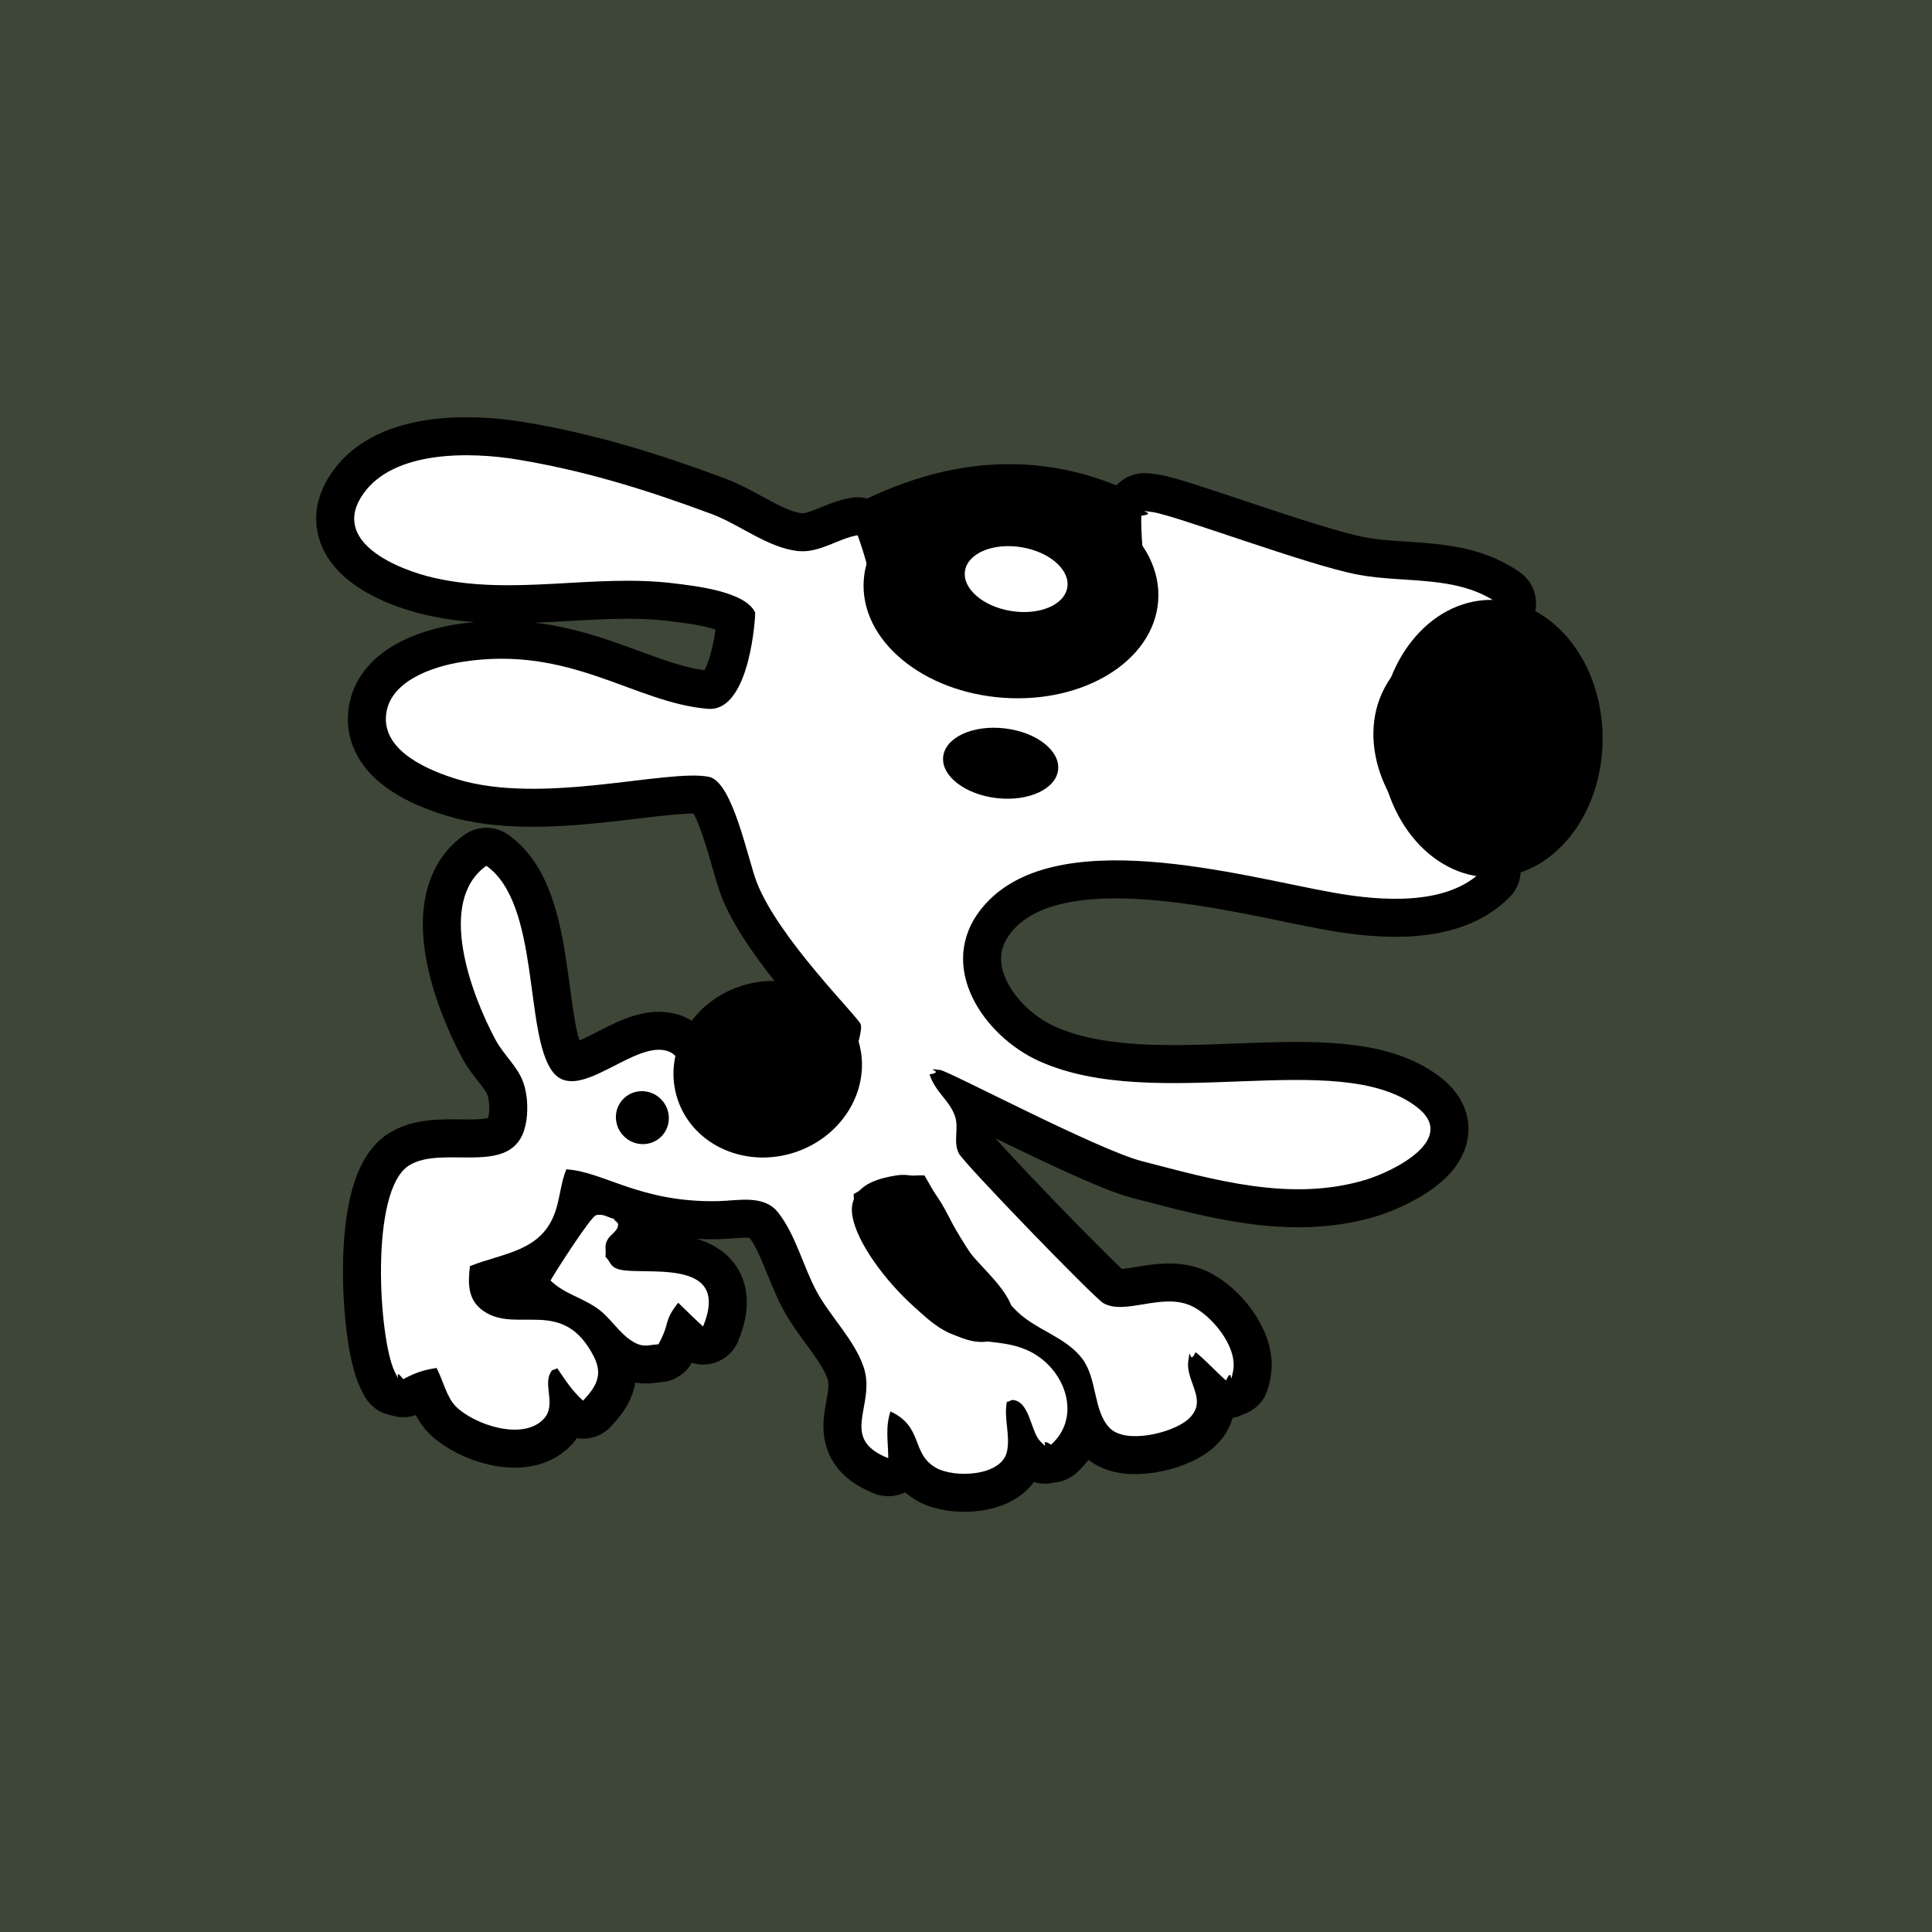
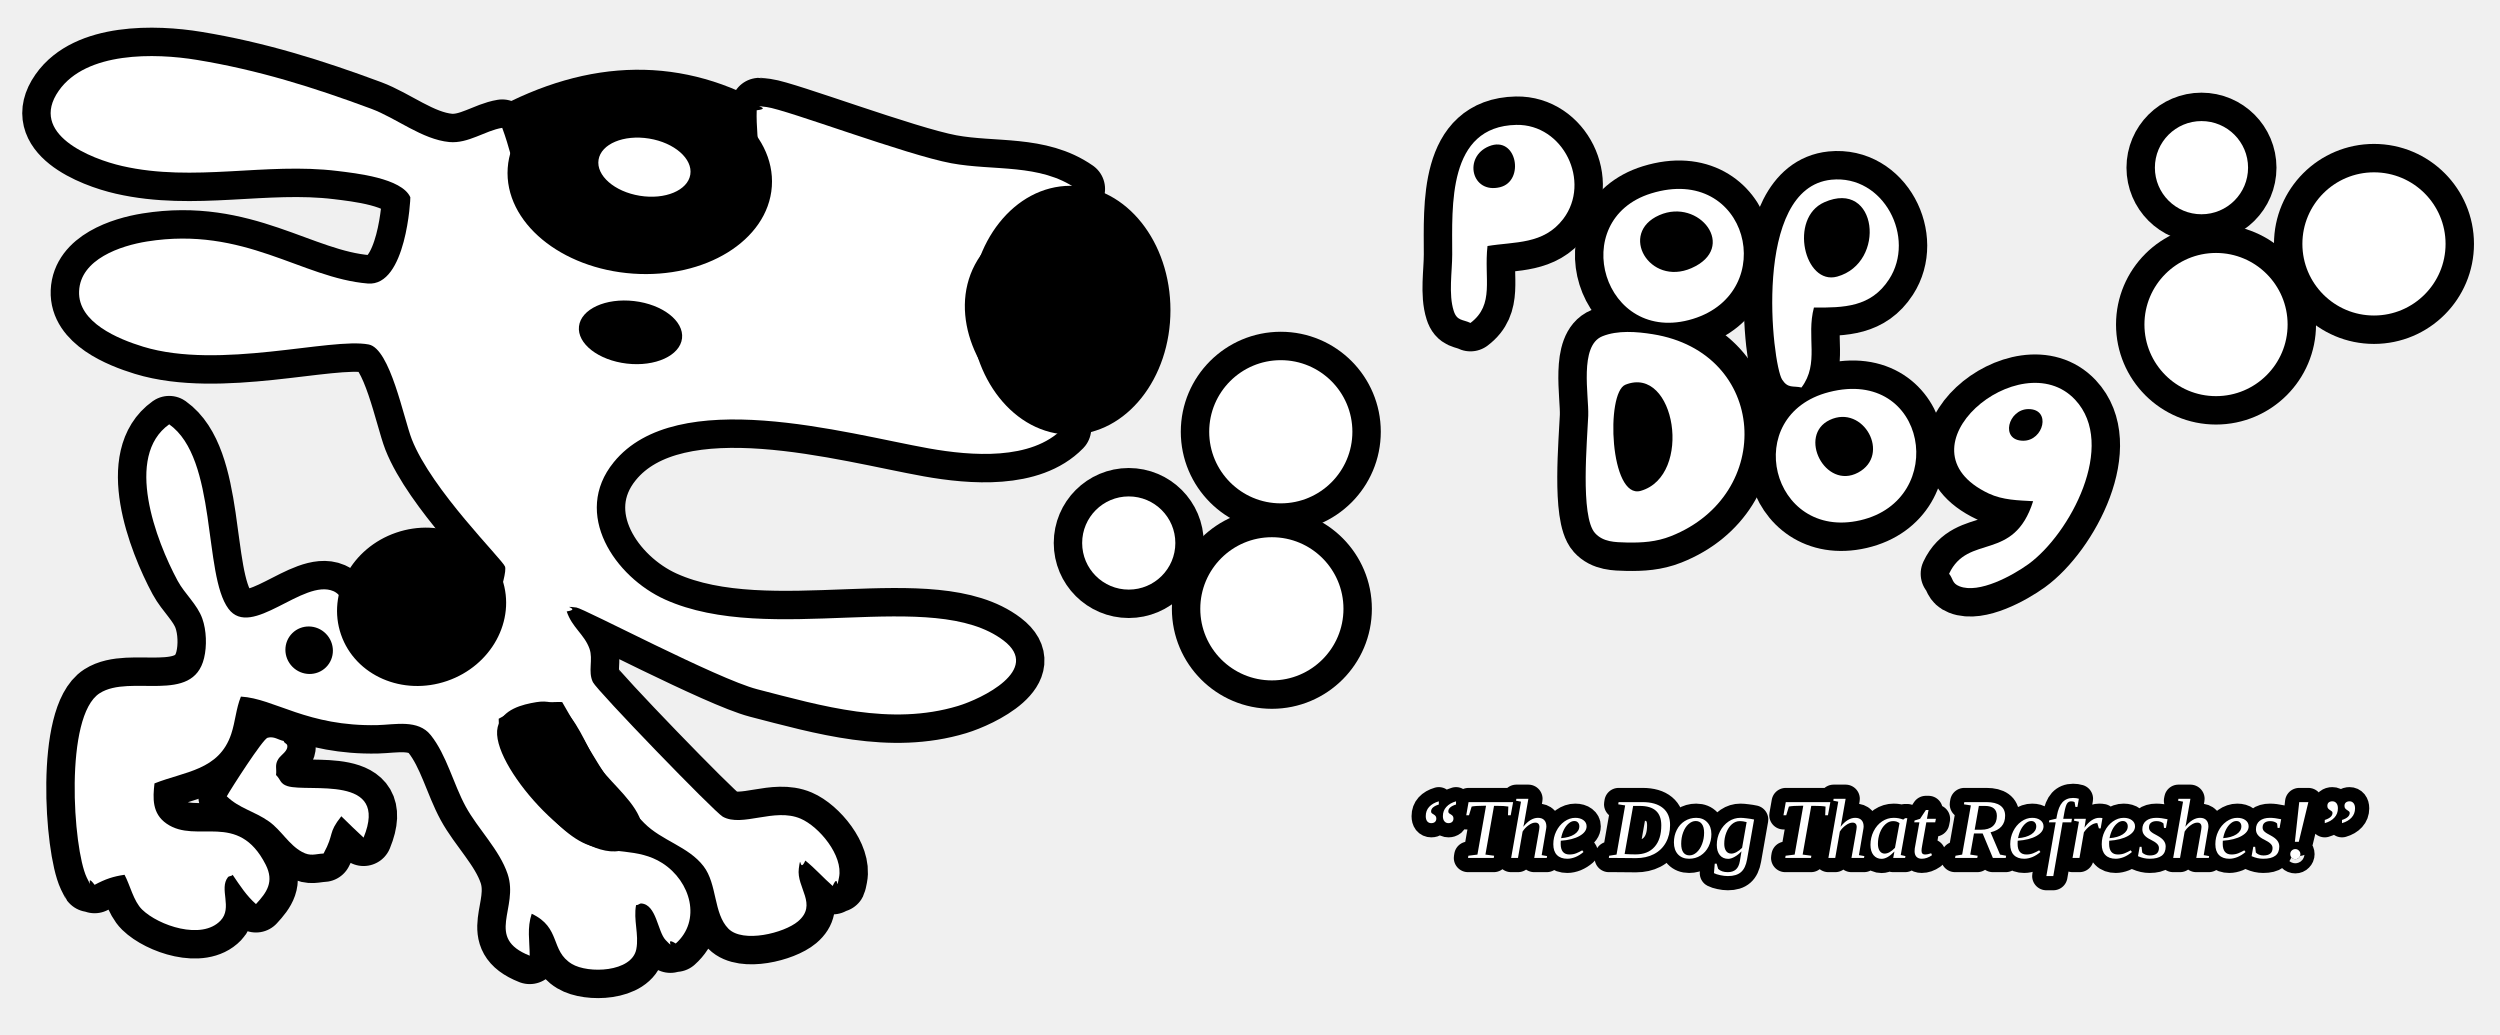
- <svg xmlns="http://www.w3.org/2000/svg" viewBox="-22 13 305 305" role="img" aria-labelledby="titulo">
-   <rect x="-22" y="13" width="305" height="305" fill="#3e4637" />
-   <g id="contorno" fill="#000" stroke="#000" stroke-width="12" stroke-linejoin="round">
+ <svg xmlns="http://www.w3.org/2000/svg" viewBox="25 75 440 182" role="img" aria-labelledby="titulo">
+   <g id="contorno" fill="#000" stroke="#000" stroke-width="10" stroke-linejoin="round">
    <path d="M113.39 97.5C115.96 104.42 115.41 108.44 121.38 114.11C130.67 122.96 150.81 124.12 157.13 111.08C159.73 105.72 157.99 99.98 158.18 94.41C161.18 94.06 156.58 93.39 159.93 93.84C163.45 94.3 184.58 102.28 192.42 103.73C199.92 105.12 208 103.73 214.49 108.25C209.87 112.05 203.18 113.57 198.84 118.38C191.53 126.45 195 138.4 202.62 144.95C205.4 147.35 209.01 148.56 212.06 150.4C206.52 156.08 195.97 155.25 188.49 153.92C173.82 151.3 144.14 142.68 133.02 156.35C125.62 165.44 133.26 176.56 142.06 180.52C160.5 188.83 189.21 178.29 201.63 187.73C208.4 192.88 197.75 198 193.6 199.25C181.76 202.82 169.69 199.26 158.24 196.3C151.29 194.5 127.73 182.07 126.44 181.92C123.25 181.55 127.52 182.18 124.74 182.61C125.69 185.46 127.84 186.63 128.75 189.17C129.43 191.1 128.43 193.16 129.35 195.06C130.09 196.57 150.73 217.91 152.21 218.74C155.63 220.65 161.29 217.11 165.9 219.08C169.16 220.47 173.43 225.58 172.67 229.41C172.08 232.43 172.71 228.39 171.55 230.93C169.99 229.58 168.45 227.83 166.74 226.46C165.66 228.85 165.99 224.89 165.59 227.87C165.14 231.22 168.97 234.19 165.44 237.17C162.99 239.23 155.74 241.02 153.2 238.45C150.55 235.77 151.26 230.62 148.82 227.45C146.16 223.98 141.48 222.98 138.39 219.87C131.98 213.42 128.4 206.18 123.94 198.56C120.03 198.44 116.12 199.51 112.77 201.5C112.68 208.09 121.8 220.96 128.14 223.56C132.61 225.4 137.27 224.17 141.56 226.9C146.61 230.13 148.47 237.03 143.93 241.06C141.73 239.68 144.11 242.51 142.15 240.45C140.72 238.94 140.55 234.19 137.86 234.01C137.55 233.99 137.25 234.38 136.95 234.28C136.45 236.89 137.49 239.49 136.99 242.06C136.2 246.13 128.5 246.39 125.64 244.65C121.8 242.31 123.79 238.27 118.58 235.82C117.74 238.34 118.21 240.53 118.23 243.2C110.26 240.05 116.38 234.87 114.34 228.82C112.91 224.56 109.11 220.89 106.96 216.95C104.81 213.01 103.61 207.89 100.81 204.38C98.57 201.57 94.55 202.54 91.43 202.62C79.06 202.9 73.31 197.94 67.4 197.6C66.53 199.74 66.44 201.94 65.69 204.2C63.54 210.61 57.5 210.76 52.19 212.88C51.89 215.46 51.74 218.19 54.33 219.97C59.64 223.63 66.9 217.62 71.76 227.18C73.29 230.2 71.96 232.06 70.05 234.12C68.38 232.64 67.28 230.93 65.94 228.96C65.81 229.24 65.31 229.14 65.12 229.38C63.5 231.43 65.98 234.77 63.81 237.03C60.5 240.5 52.91 237.91 50.01 235.08C48.49 233.59 47.9 230.78 46.92 228.96C44.95 229.25 43.59 229.69 41.65 230.73C39.88 228.39 41.61 232.28 40.26 229.43C37.83 224.3 36.3 201.01 42.54 197.01C47.91 193.57 58.94 199.07 60.92 190.81C61.43 188.7 61.34 185.93 60.61 183.88C59.73 181.38 57.51 179.53 56.26 177.21C52.44 170.13 46.84 155.32 54.78 149.68C63.31 155.72 60.73 176.1 65.2 182.13C69.23 187.59 78.4 176.73 83.7 179.05C86.45 180.26 86.78 186.33 88.35 188.77C93.54 196.79 105.24 196.11 109.77 187.85C110.76 186.04 114.43 176.22 113.88 174.71C113.42 173.46 100.97 161.23 97.48 152.32C96.05 148.66 93.68 136.37 89.9 135.63C83.28 134.34 63.66 140.14 50.2 136.02C45.82 134.68 38.69 131.76 38.92 126.26C39.15 120.6 46.25 118.24 50.88 117.5C68.06 114.76 78.06 123.94 89.74 124.9C96.52 125.45 97.27 109.83 97.22 109.72C95.71 106.33 87.59 105.49 84.37 105.09C71.74 103.54 59.12 107.11 46.51 104.22C40.94 102.95 30.01 98.59 35.34 90.97C40.18 84.05 52.28 84.33 59.64 85.54C70.4 87.31 80.09 90.34 90.33 94.14C94.79 95.8 99.28 99.54 104.08 100C107.41 100.31 110.38 97.99 113.39 97.5Z" />
    <path d="M74.95 205.42C74.91 205.73 75.48 205.85 75.55 206.16C75.77 207.15 74.43 207.87 74 208.56C73.3 209.64 73.74 210.29 73.58 211.4C74.42 212.21 74.27 212.94 75.61 213.36C79.33 214.52 93.6 211.18 88.99 222.42C87.79 221.31 86.29 219.87 85.07 218.66C82.65 221.72 83.91 221.62 81.95 225.22C80.44 225.29 79.68 225.77 78.16 224.94C75.83 223.68 74.5 221.11 72.34 219.58C69.77 217.76 67.1 217.28 64.91 215.15C65.61 213.88 71.26 205.05 72.1 204.84C73.26 204.55 73.93 205.21 74.95 205.42Z" />
+     <circle cx="412.46" cy="104.51" r="8.2" />
+     <circle cx="442.82" cy="117.93" r="12.6" />
+     <circle cx="415.02" cy="132.12" r="12.6" />
+     <circle cx="250.42" cy="150.99" r="12.6" />
+     <circle cx="223.66" cy="170.57" r="8.2" />
+     <circle cx="248.85" cy="182.15" r="12.6" />
+     <path d="M286.8 118.3C286.15 124.04 288.11 128.59 283.8 131.84C282.46 131.19 281.42 131.52 280.85 129.7C279.92 126.79 280.59 122.8 280.59 119.77C280.59 111.29 279.71 97.23 291.87 96.98C300.14 96.82 305.08 106.99 300.14 113.52C296.68 118.08 291.61 117.5 286.8 118.3Z" />
+     <path d="M344.25 129.13C342.87 134.32 345.27 138.94 342.06 143.2C340.57 142.86 339.69 143.42 338.65 141.8C336.91 139.06 333.31 108.05 347.32 106.63C356.54 105.7 362.24 116.84 357.47 124.17C354.27 129.09 349.51 129.16 344.25 129.13Z" />
+     <path d="M315.6 109.04C332.67 103.76 338.32 126.41 322.94 131.13C307.2 135.95 300.66 113.67 315.6 109.04Z" />
+     <path d="M307 134.19C309.69 133.09 313.1 133.37 315.89 133.82C336.14 137.06 337.49 162.08 319.09 169.36C316.51 170.38 314.01 170.54 311.26 170.48C309.28 170.43 307.16 170.42 305.72 168.82C303.09 165.9 304.37 152.33 304.53 148.17C304.66 144.61 302.91 135.86 307 134.19Z" />
+     <path d="M368.04 175.98C371.37 168.85 379.42 174.04 382.83 163.21C380.19 163.06 377.49 163.02 375.02 161.86C358.16 153.9 380.66 135.16 390.21 145.34C397.68 153.3 389.31 169 381.97 174.31C379.25 176.27 373.3 179.57 369.85 178.18C368.54 177.66 368.77 176.87 368.04 175.98Z" />
+     <path d="M346.9 144.01C364.24 139.54 368.05 162.96 352.41 166.57C336.69 170.19 331.25 148.04 346.9 144.01Z" />
  </g>
  <g id="banda">
-     <path d="M114.2 98.8Q137.6 86 158.2 98.3" fill="none" stroke="#000" stroke-width="12" stroke-linecap="round" />
+     <path d="M114.2 98.8Q137.6 86 158.2 98.3" fill="none" stroke="#000" stroke-width="10" stroke-linecap="round" />
  </g>
  <g id="relleno">
    <path d="M113.39 97.5C115.96 104.42 115.41 108.44 121.38 114.11C130.67 122.96 150.81 124.12 157.13 111.08C159.73 105.72 157.99 99.98 158.18 94.41C161.18 94.06 156.58 93.39 159.93 93.84C163.45 94.3 184.58 102.28 192.42 103.73C199.92 105.12 208 103.73 214.49 108.25C209.87 112.05 203.18 113.57 198.84 118.38C191.53 126.45 195 138.4 202.62 144.95C205.4 147.35 209.01 148.56 212.06 150.4C206.52 156.08 195.97 155.25 188.49 153.92C173.82 151.3 144.14 142.68 133.02 156.35C125.62 165.44 133.26 176.56 142.06 180.52C160.5 188.83 189.21 178.29 201.63 187.73C208.4 192.88 197.75 198 193.6 199.25C181.76 202.82 169.69 199.26 158.24 196.3C151.29 194.5 127.73 182.07 126.44 181.92C123.25 181.55 127.52 182.18 124.74 182.61C125.69 185.46 127.84 186.63 128.75 189.17C129.43 191.1 128.43 193.16 129.35 195.06C130.09 196.57 150.73 217.91 152.21 218.74C155.63 220.65 161.29 217.11 165.9 219.08C169.16 220.47 173.43 225.58 172.67 229.41C172.08 232.43 172.71 228.39 171.55 230.93C169.99 229.58 168.45 227.83 166.74 226.46C165.66 228.85 165.99 224.89 165.59 227.87C165.14 231.22 168.97 234.19 165.44 237.17C162.99 239.23 155.74 241.02 153.2 238.45C150.55 235.77 151.26 230.62 148.82 227.45C146.16 223.98 141.48 222.98 138.39 219.87C131.98 213.42 128.4 206.18 123.94 198.56C120.03 198.44 116.12 199.51 112.77 201.5C112.68 208.09 121.8 220.96 128.14 223.56C132.61 225.4 137.27 224.17 141.56 226.9C146.61 230.13 148.47 237.03 143.93 241.06C141.73 239.68 144.11 242.51 142.15 240.45C140.72 238.94 140.55 234.19 137.86 234.01C137.55 233.99 137.25 234.38 136.95 234.28C136.45 236.89 137.49 239.49 136.99 242.06C136.2 246.13 128.5 246.39 125.64 244.65C121.8 242.31 123.79 238.27 118.58 235.82C117.74 238.34 118.21 240.53 118.23 243.2C110.26 240.05 116.38 234.87 114.34 228.82C112.91 224.56 109.11 220.89 106.96 216.95C104.81 213.01 103.61 207.89 100.81 204.38C98.57 201.57 94.55 202.54 91.43 202.62C79.06 202.9 73.31 197.94 67.4 197.6C66.53 199.74 66.44 201.94 65.69 204.2C63.54 210.61 57.5 210.76 52.19 212.88C51.89 215.46 51.74 218.19 54.33 219.97C59.64 223.63 66.9 217.62 71.76 227.18C73.29 230.2 71.96 232.06 70.05 234.12C68.38 232.64 67.28 230.93 65.94 228.96C65.81 229.24 65.31 229.14 65.12 229.38C63.5 231.43 65.98 234.77 63.81 237.03C60.5 240.5 52.91 237.91 50.01 235.08C48.49 233.59 47.9 230.78 46.92 228.96C44.95 229.25 43.59 229.69 41.65 230.73C39.88 228.39 41.61 232.28 40.26 229.43C37.83 224.3 36.3 201.01 42.54 197.01C47.91 193.57 58.94 199.07 60.92 190.81C61.43 188.7 61.34 185.93 60.61 183.88C59.73 181.38 57.51 179.53 56.26 177.21C52.44 170.13 46.84 155.32 54.78 149.68C63.31 155.72 60.73 176.1 65.2 182.13C69.23 187.59 78.4 176.73 83.7 179.05C86.45 180.26 86.78 186.33 88.35 188.77C93.54 196.79 105.24 196.11 109.77 187.85C110.76 186.04 114.43 176.22 113.88 174.71C113.42 173.46 100.97 161.23 97.48 152.32C96.05 148.66 93.68 136.37 89.9 135.63C83.28 134.34 63.66 140.14 50.2 136.02C45.82 134.68 38.69 131.76 38.92 126.26C39.15 120.6 46.25 118.24 50.88 117.5C68.06 114.76 78.06 123.94 89.74 124.9C96.52 125.45 97.27 109.83 97.22 109.72C95.71 106.33 87.59 105.49 84.37 105.09C71.74 103.54 59.12 107.11 46.51 104.22C40.94 102.95 30.01 98.59 35.34 90.97C40.18 84.05 52.28 84.33 59.64 85.54C70.4 87.31 80.09 90.34 90.33 94.14C94.79 95.8 99.28 99.54 104.08 100C107.41 100.31 110.38 97.99 113.39 97.5Z" fill="#fff" />
    <path d="M74.95 205.42C74.91 205.73 75.48 205.85 75.55 206.16C75.77 207.15 74.43 207.87 74 208.56C73.3 209.64 73.74 210.29 73.58 211.4C74.42 212.21 74.27 212.94 75.61 213.36C79.33 214.52 93.6 211.18 88.99 222.42C87.79 221.31 86.29 219.87 85.07 218.66C82.65 221.72 83.91 221.62 81.95 225.22C80.44 225.29 79.68 225.77 78.16 224.94C75.83 223.68 74.5 221.11 72.34 219.58C69.77 217.76 67.1 217.28 64.91 215.15C65.61 213.88 71.26 205.05 72.1 204.84C73.26 204.55 73.93 205.21 74.95 205.42Z" fill="#fff" />
    <ellipse cx="137.6" cy="106.2" rx="22.3" ry="16" transform="rotate(4 137.6 106.2)" fill="#000" stroke="#000" stroke-width="2" />
    <ellipse cx="213.4" cy="129.6" rx="16.6" ry="20.9" transform="rotate(0 213.4 129.6)" fill="#000" stroke="#000" stroke-width="2" />
    <ellipse cx="99.2" cy="181.8" rx="14" ry="12.8" transform="rotate(-19 99.2 181.8)" fill="#000" stroke="#000" stroke-width="2" />
    <path d="M119.49 199.07C121.22 198.78 122.82 199.11 124.08 200.4C126.86 203.25 128.03 207.45 130.38 210.62C132.44 213.39 136.75 216.8 137.48 220.25C137.96 222.49 135.91 223.88 133.97 224.26C126.26 225.73 111.64 208.97 113.08 203.07C113.76 200.29 117.04 199.47 119.49 199.07Z" fill="#000" stroke="#000" stroke-width="1" stroke-linejoin="round" />
    <ellipse cx="135.97" cy="133.49" rx="9.13" ry="5.54" transform="rotate(6.63 135.97 133.49)" fill="#000" />
    <ellipse cx="79.41" cy="189.44" rx="4.22" ry="4.14" transform="rotate(45.38 79.41 189.44)" fill="#000" />
    <ellipse cx="138.42" cy="104.42" rx="8.18" ry="5.1" transform="rotate(9.24 138.42 104.42)" fill="#fff" />
+     <circle cx="412.46" cy="104.51" r="8.2" fill="#fff" />
+     <circle cx="442.82" cy="117.93" r="12.6" fill="#fff" />
+     <circle cx="415.02" cy="132.12" r="12.6" fill="#fff" />
+     <circle cx="250.42" cy="150.99" r="12.6" fill="#fff" />
+     <circle cx="223.66" cy="170.57" r="8.2" fill="#fff" />
+     <circle cx="248.85" cy="182.15" r="12.6" fill="#fff" />
+     <path d="M286.8 118.3C286.15 124.04 288.11 128.59 283.8 131.84C282.46 131.19 281.42 131.52 280.85 129.7C279.92 126.79 280.59 122.8 280.59 119.77C280.59 111.29 279.71 97.23 291.87 96.98C300.14 96.82 305.08 106.99 300.14 113.52C296.68 118.08 291.61 117.5 286.8 118.3Z" fill="#fff" />
+     <path d="M344.25 129.13C342.87 134.32 345.27 138.94 342.06 143.2C340.57 142.86 339.69 143.42 338.65 141.8C336.91 139.06 333.31 108.05 347.32 106.63C356.54 105.7 362.24 116.84 357.47 124.17C354.27 129.09 349.51 129.16 344.25 129.13Z" fill="#fff" />
+     <path d="M315.6 109.04C332.67 103.76 338.32 126.41 322.94 131.13C307.2 135.95 300.66 113.67 315.6 109.04Z" fill="#fff" />
+     <path d="M307 134.19C309.69 133.09 313.1 133.37 315.89 133.82C336.14 137.06 337.49 162.08 319.09 169.36C316.51 170.38 314.01 170.54 311.26 170.48C309.28 170.43 307.16 170.42 305.72 168.82C303.09 165.9 304.37 152.33 304.53 148.17C304.66 144.61 302.91 135.86 307 134.19Z" fill="#fff" />
+     <path d="M368.04 175.98C371.37 168.85 379.42 174.04 382.83 163.21C380.19 163.06 377.49 163.02 375.02 161.86C358.16 153.9 380.66 135.16 390.21 145.34C397.68 153.3 389.31 169 381.97 174.31C379.25 176.27 373.3 179.57 369.85 178.18C368.54 177.66 368.77 176.87 368.04 175.98Z" fill="#fff" />
+     <path d="M346.9 144.01C364.24 139.54 368.05 162.96 352.41 166.57C336.69 170.19 331.25 148.04 346.9 144.01Z" fill="#fff" />
+     <path d="M287.07 100.74C282.5 102.61 283.97 109.17 289 107.95C293.43 106.87 291.96 98.75 287.07 100.74Z" fill="#000" />
+     <path d="M346.07 110.6C339.81 113.38 342.57 125.29 348.35 123.68C357.06 121.25 355.44 106.44 346.07 110.6Z" fill="#000" />
+     <path d="M317.03 112.87C309.84 116.04 315.29 125.42 322.68 122.2C330.92 118.6 324.08 109.76 317.03 112.87Z" fill="#000" />
+     <path d="M311.07 142.71C307.57 144.11 308.34 162.95 313.77 161.39C323.01 158.73 319.88 139.18 311.07 142.71Z" fill="#000" />
+     <path d="M382.01 147C378.42 147.01 376.96 152.54 381.08 152.57C384.69 152.59 386.08 146.99 382.01 147Z" fill="#000" />
+     <path d="M347.04 148.91C341.34 151.6 346.22 161.27 352.02 158.18C357.88 155.05 352.96 146.11 347.04 148.91Z" fill="#000" />
+   </g>
+   <g id="lema" font-family="Georgia, 'Times New Roman', serif" font-style="italic" font-size="15" text-anchor="middle" stroke-linejoin="round">
+     <text x="357" y="226" fill="#000" stroke="#000" stroke-width="5">“The Dog That Refreshes!”</text>
+     <text x="357" y="226" fill="#fff">“The Dog That Refreshes!”</text>
  </g>
</svg>
